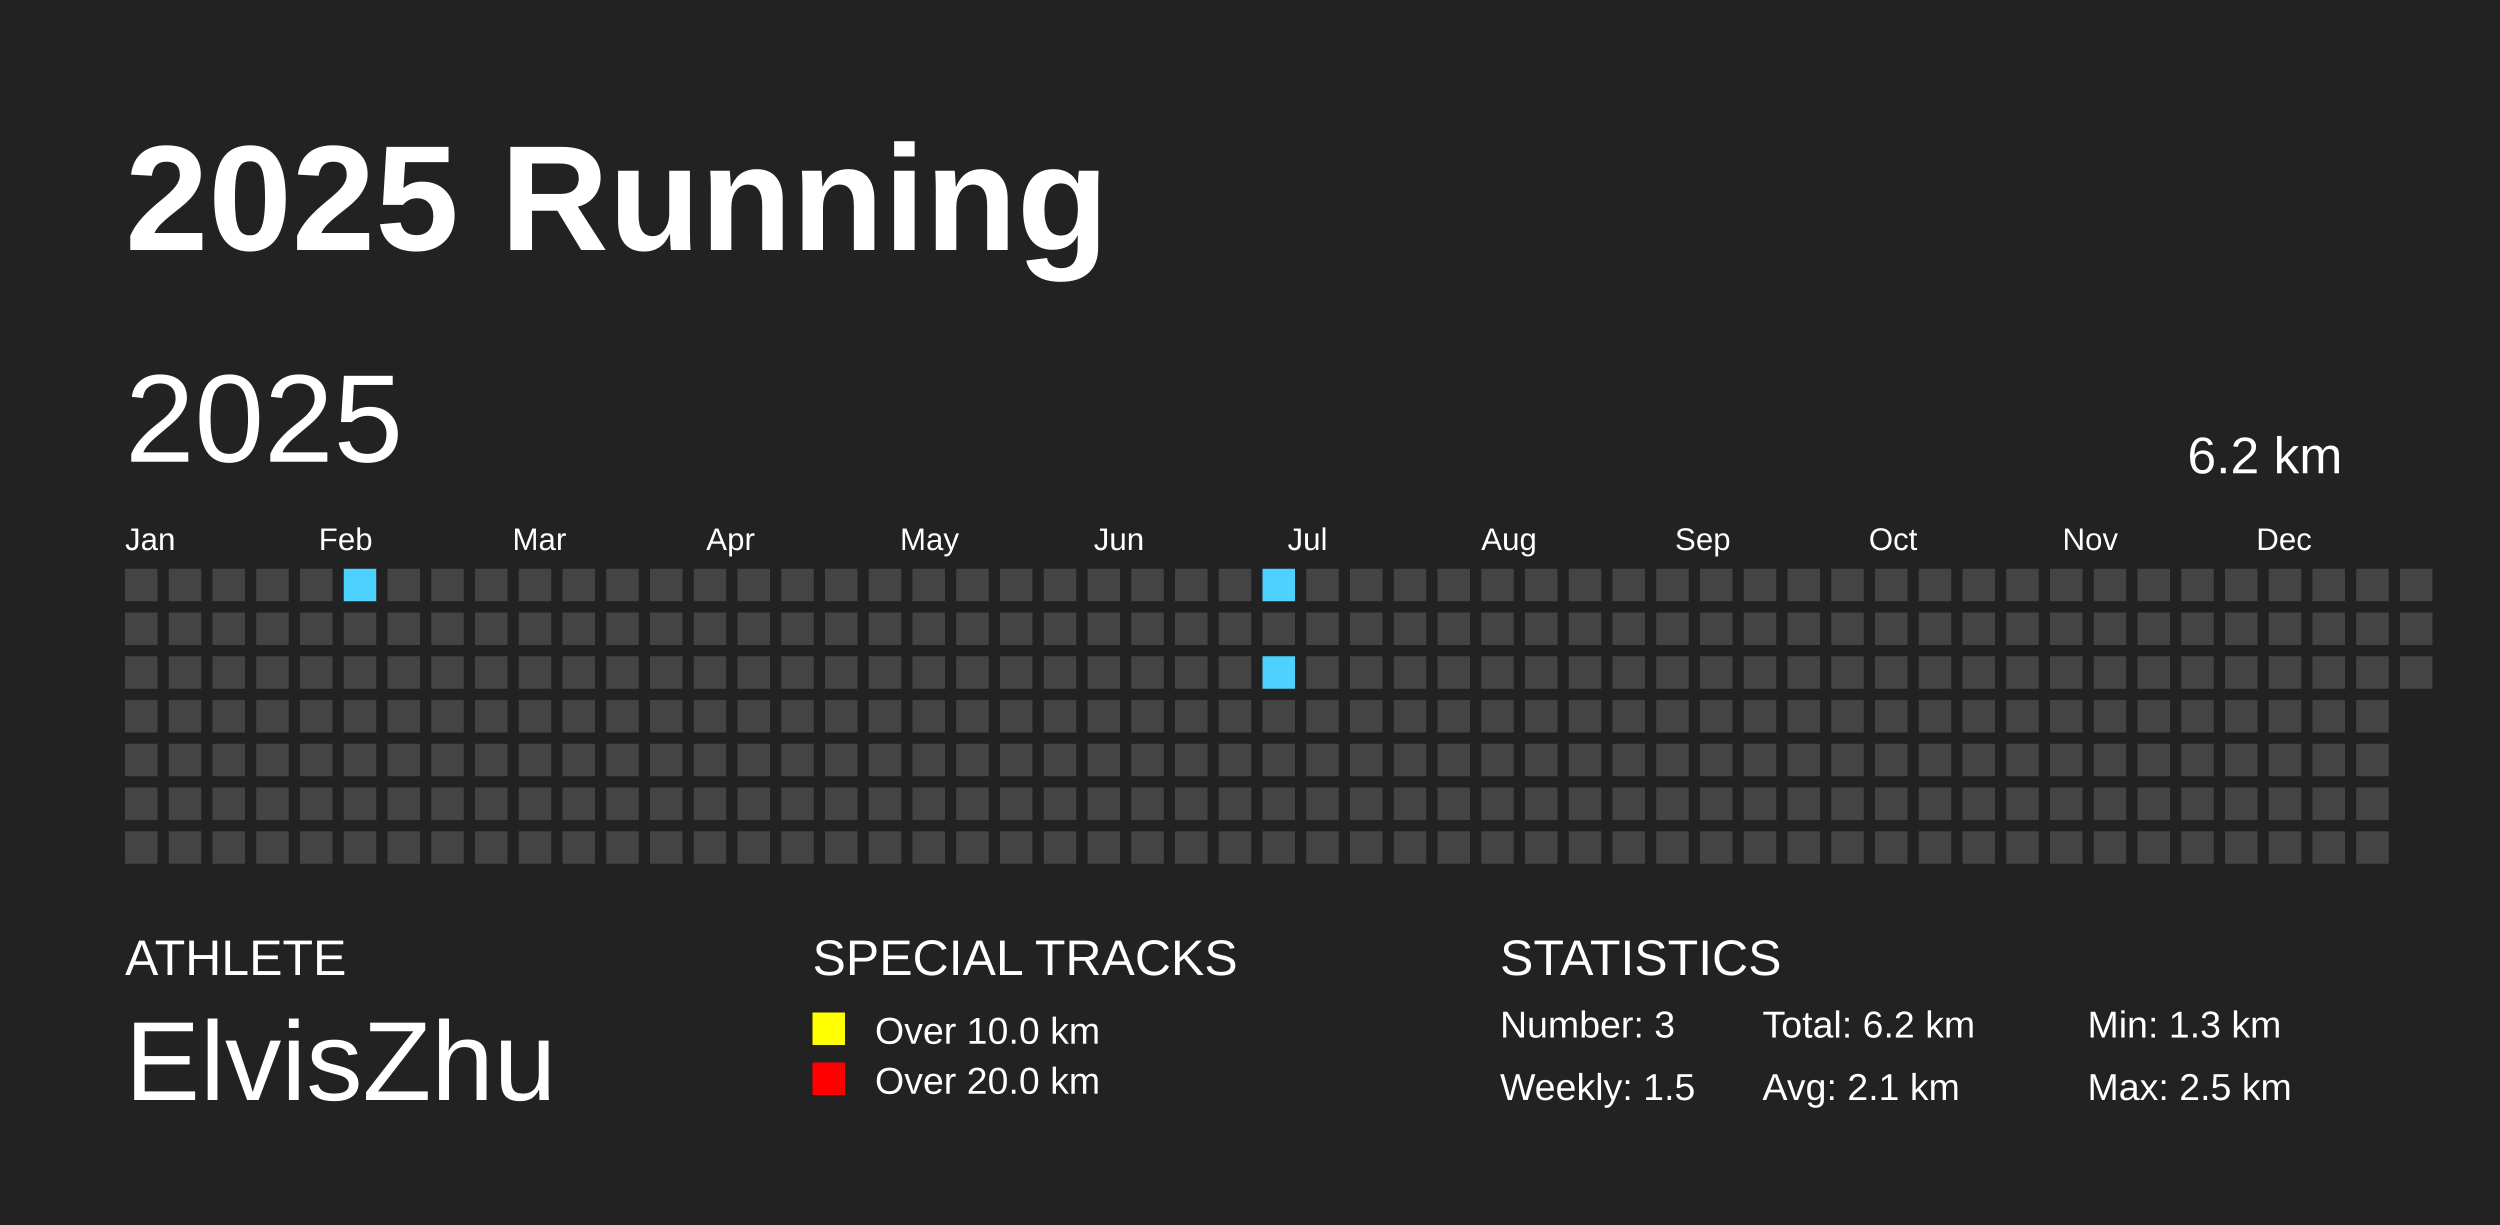
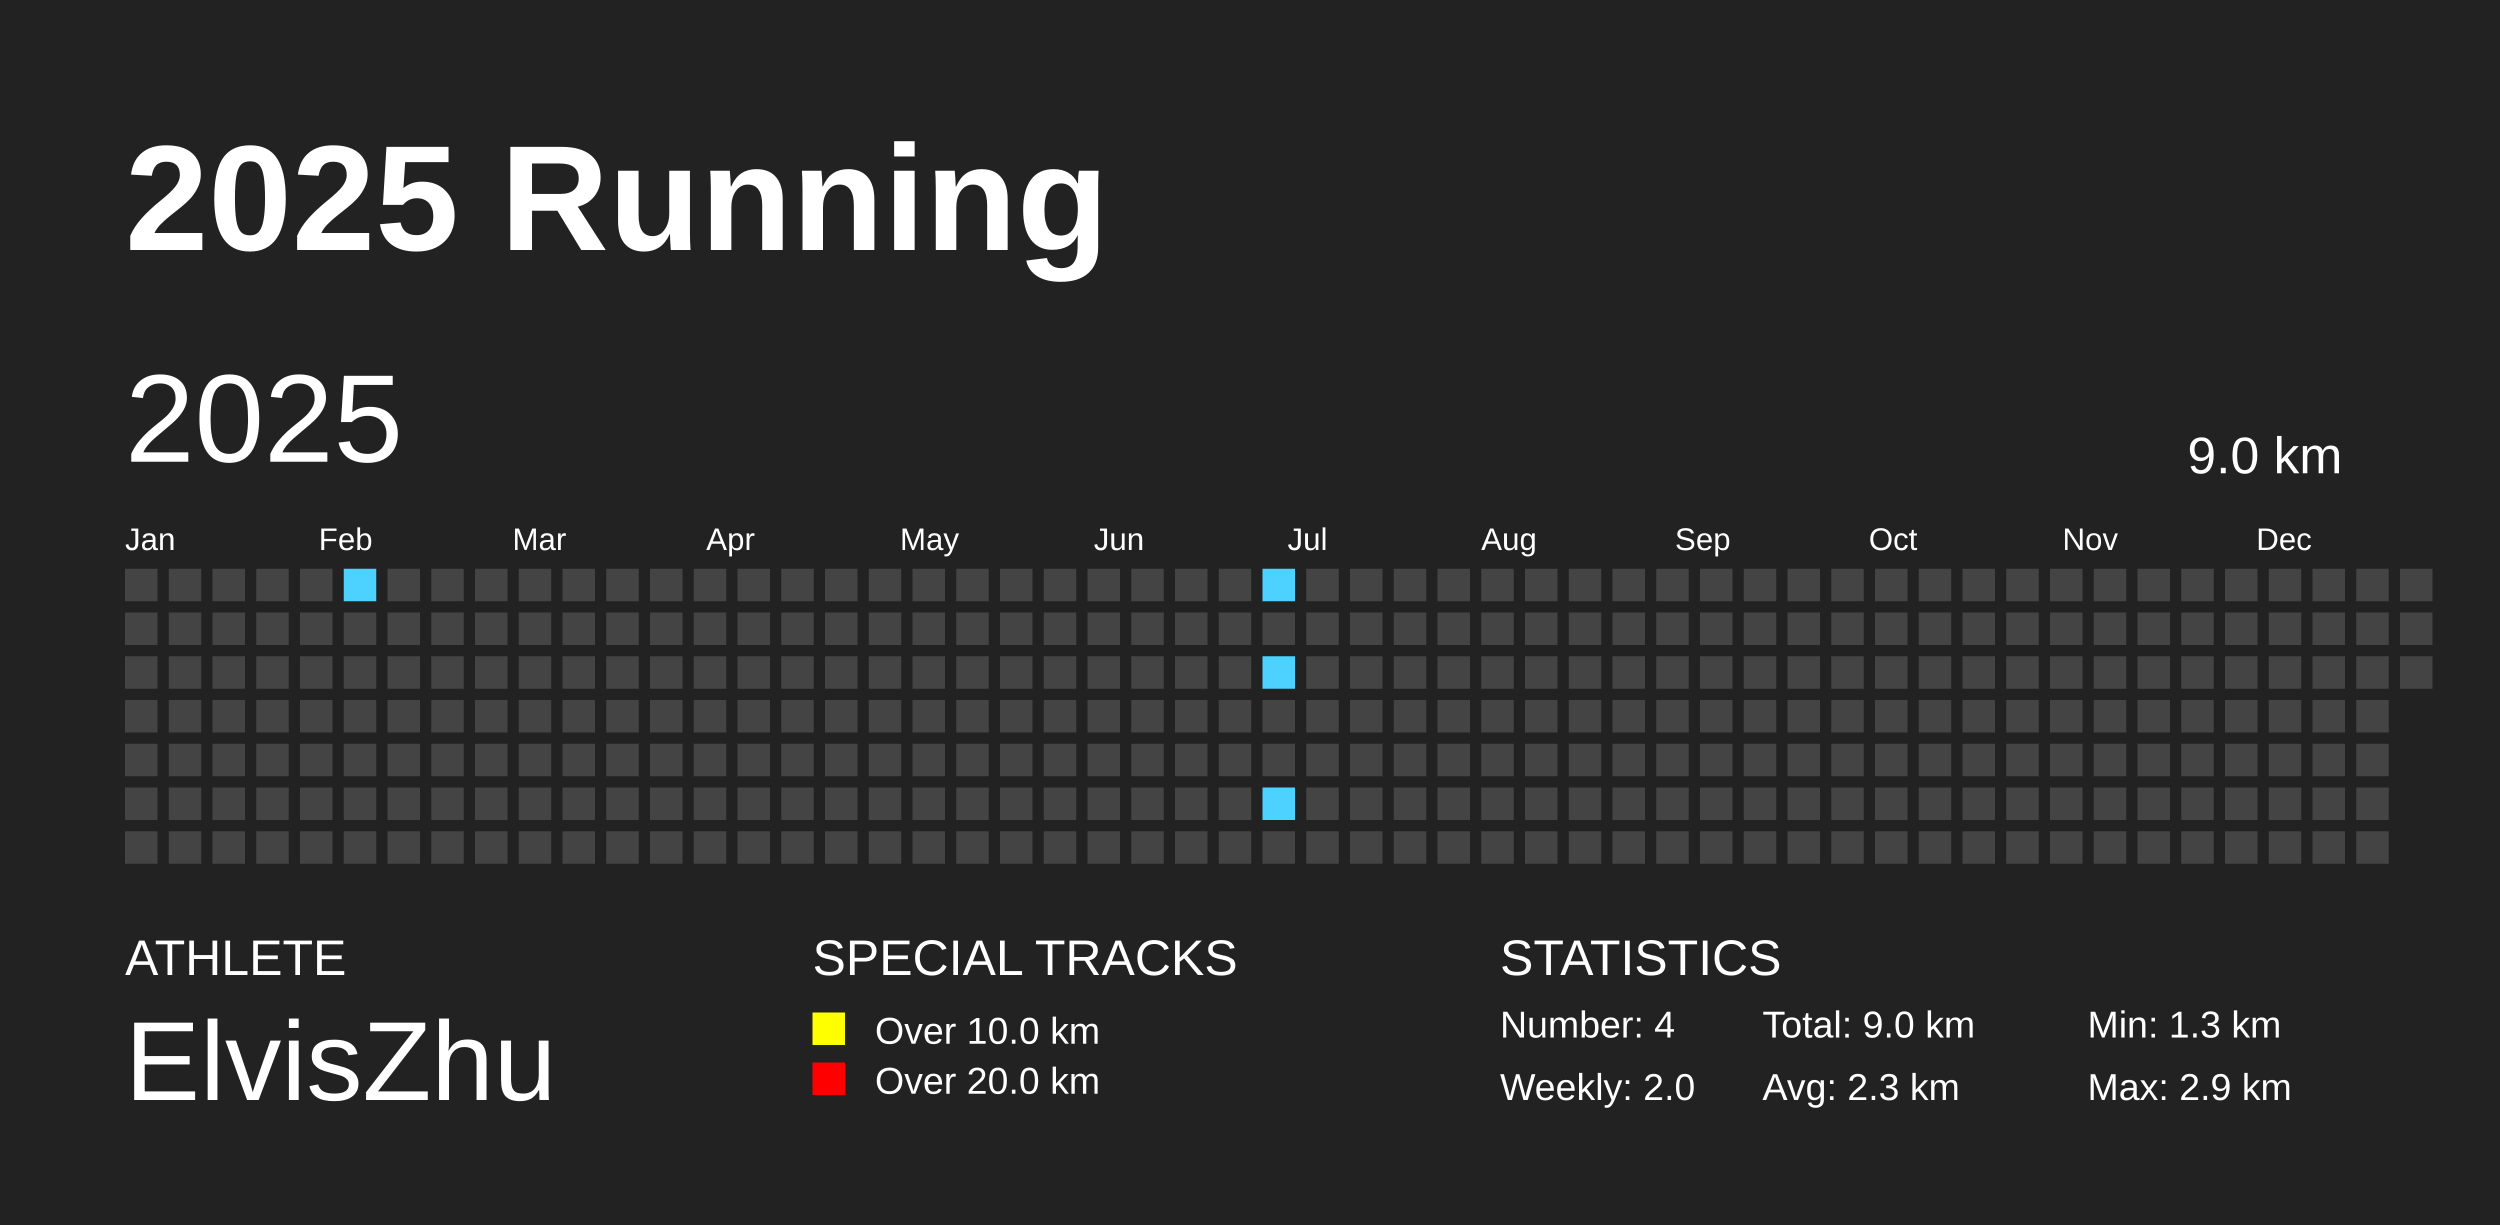
<svg xmlns="http://www.w3.org/2000/svg" baseProfile="full" height="98mm" version="1.1" viewBox="0,0,200,98" width="200mm">
  <defs />
  <rect fill="#222222" height="98" width="200" x="0" y="0" />
  <text fill="#FFFFFF" style="font-size:12px; font-family:Arial; font-weight:bold;" x="10" y="20">2025 Running</text>
  <text fill="#FFFFFF" style="font-size:4px; font-family:Arial" x="10" y="78">ATHLETE</text>
  <text fill="#FFFFFF" style="font-size:9px; font-family:Arial" x="10" y="88">ElvisZhu</text>
  <text fill="#FFFFFF" style="font-size:4px; font-family:Arial" x="65" y="78">SPECIAL TRACKS</text>
  <rect fill="yellow" height="2.6" width="2.6" x="65" y="81" />
  <text fill="#FFFFFF" style="font-size:3px; font-family:Arial" x="70" y="83.5">Over 10.0 km</text>
  <rect fill="red" height="2.6" width="2.6" x="65" y="85" />
  <text fill="#FFFFFF" style="font-size:3px; font-family:Arial" x="70" y="87.5">Over 20.0 km</text>
  <text fill="#FFFFFF" style="font-size:4px; font-family:Arial" x="120" y="78">STATISTICS</text>
-   <text fill="#FFFFFF" style="font-size:3px; font-family:Arial" x="120" y="83">Number: 3</text>
-   <text fill="#FFFFFF" style="font-size:3px; font-family:Arial" x="120" y="88">Weekly: 1.5</text>
-   <text fill="#FFFFFF" style="font-size:3px; font-family:Arial" x="141" y="83">Total: 6.2 km</text>
-   <text fill="#FFFFFF" style="font-size:3px; font-family:Arial" x="141" y="88">Avg: 2.1 km</text>
+   <text fill="#FFFFFF" style="font-size:3px; font-family:Arial" x="120" y="83">Number: 4</text>
+   <text fill="#FFFFFF" style="font-size:3px; font-family:Arial" x="120" y="88">Weekly: 2.0</text>
+   <text fill="#FFFFFF" style="font-size:3px; font-family:Arial" x="141" y="83">Total: 9.0 km</text>
+   <text fill="#FFFFFF" style="font-size:3px; font-family:Arial" x="141" y="88">Avg: 2.3 km</text>
  <text fill="#FFFFFF" style="font-size:3px; font-family:Arial" x="167" y="83">Min: 1.3 km</text>
-   <text fill="#FFFFFF" style="font-size:3px; font-family:Arial" x="167" y="88">Max: 2.5 km</text>
+   <text fill="#FFFFFF" style="font-size:3px; font-family:Arial" x="167" y="88">Max: 2.9 km</text>
  <text dominant-baseline="hanging" fill="#FFFFFF" style="font-size:10.0px; font-family:Arial;" x="10" y="30">2025</text>
-   <text dominant-baseline="hanging" fill="#FFFFFF" style="font-size:4.125px; font-family:Arial;" x="175" y="35">6.2 km</text>
+   <text dominant-baseline="hanging" fill="#FFFFFF" style="font-size:4.125px; font-family:Arial;" x="175" y="35">9.0 km</text>
  <text fill="#FFFFFF" style="font-size:2.5px; font-family:Arial" x="10.0" y="44">Jan</text>
  <text fill="#FFFFFF" style="font-size:2.5px; font-family:Arial" x="25.5" y="44">Feb</text>
  <text fill="#FFFFFF" style="font-size:2.5px; font-family:Arial" x="41.0" y="44">Mar</text>
  <text fill="#FFFFFF" style="font-size:2.5px; font-family:Arial" x="56.5" y="44">Apr</text>
  <text fill="#FFFFFF" style="font-size:2.5px; font-family:Arial" x="72.0" y="44">May</text>
  <text fill="#FFFFFF" style="font-size:2.5px; font-family:Arial" x="87.5" y="44">Jun</text>
  <text fill="#FFFFFF" style="font-size:2.5px; font-family:Arial" x="103.0" y="44">Jul</text>
  <text fill="#FFFFFF" style="font-size:2.5px; font-family:Arial" x="118.5" y="44">Aug</text>
  <text fill="#FFFFFF" style="font-size:2.5px; font-family:Arial" x="134.0" y="44">Sep</text>
  <text fill="#FFFFFF" style="font-size:2.5px; font-family:Arial" x="149.5" y="44">Oct</text>
  <text fill="#FFFFFF" style="font-size:2.5px; font-family:Arial" x="165.0" y="44">Nov</text>
  <text fill="#FFFFFF" style="font-size:2.5px; font-family:Arial" x="180.5" y="44">Dec</text>
  <rect fill="#444444" height="2.6" width="2.6" x="10.0" y="45.5" />
  <rect fill="#444444" height="2.6" width="2.6" x="10.0" y="49.0" />
  <rect fill="#444444" height="2.6" width="2.6" x="10.0" y="52.5" />
  <rect fill="#444444" height="2.6" width="2.6" x="10.0" y="56.0" />
  <rect fill="#444444" height="2.6" width="2.6" x="10.0" y="59.5" />
  <rect fill="#444444" height="2.6" width="2.6" x="10.0" y="63.0" />
  <rect fill="#444444" height="2.6" width="2.6" x="10.0" y="66.5" />
  <rect fill="#444444" height="2.6" width="2.6" x="13.5" y="45.5" />
  <rect fill="#444444" height="2.6" width="2.6" x="13.5" y="49.0" />
  <rect fill="#444444" height="2.6" width="2.6" x="13.5" y="52.5" />
  <rect fill="#444444" height="2.6" width="2.6" x="13.5" y="56.0" />
  <rect fill="#444444" height="2.6" width="2.6" x="13.5" y="59.5" />
  <rect fill="#444444" height="2.6" width="2.6" x="13.5" y="63.0" />
  <rect fill="#444444" height="2.6" width="2.6" x="13.5" y="66.5" />
  <rect fill="#444444" height="2.6" width="2.6" x="17.0" y="45.5" />
  <rect fill="#444444" height="2.6" width="2.6" x="17.0" y="49.0" />
  <rect fill="#444444" height="2.6" width="2.6" x="17.0" y="52.5" />
  <rect fill="#444444" height="2.6" width="2.6" x="17.0" y="56.0" />
  <rect fill="#444444" height="2.6" width="2.6" x="17.0" y="59.5" />
  <rect fill="#444444" height="2.6" width="2.6" x="17.0" y="63.0" />
  <rect fill="#444444" height="2.6" width="2.6" x="17.0" y="66.5" />
  <rect fill="#444444" height="2.6" width="2.6" x="20.5" y="45.5" />
  <rect fill="#444444" height="2.6" width="2.6" x="20.5" y="49.0" />
  <rect fill="#444444" height="2.6" width="2.6" x="20.5" y="52.5" />
  <rect fill="#444444" height="2.6" width="2.6" x="20.5" y="56.0" />
  <rect fill="#444444" height="2.6" width="2.6" x="20.5" y="59.5" />
  <rect fill="#444444" height="2.6" width="2.6" x="20.5" y="63.0" />
  <rect fill="#444444" height="2.6" width="2.6" x="20.5" y="66.5" />
  <rect fill="#444444" height="2.6" width="2.6" x="24.0" y="45.5" />
  <rect fill="#444444" height="2.6" width="2.6" x="24.0" y="49.0" />
  <rect fill="#444444" height="2.6" width="2.6" x="24.0" y="52.5" />
  <rect fill="#444444" height="2.6" width="2.6" x="24.0" y="56.0" />
  <rect fill="#444444" height="2.6" width="2.6" x="24.0" y="59.5" />
  <rect fill="#444444" height="2.6" width="2.6" x="24.0" y="63.0" />
  <rect fill="#444444" height="2.6" width="2.6" x="24.0" y="66.5" />
  <rect fill="#4dd2ff" height="2.6" width="2.6" x="27.5" y="45.5" />
  <rect fill="#444444" height="2.6" width="2.6" x="27.5" y="49.0" />
  <rect fill="#444444" height="2.6" width="2.6" x="27.5" y="52.5" />
  <rect fill="#444444" height="2.6" width="2.6" x="27.5" y="56.0" />
  <rect fill="#444444" height="2.6" width="2.6" x="27.5" y="59.5" />
  <rect fill="#444444" height="2.6" width="2.6" x="27.5" y="63.0" />
  <rect fill="#444444" height="2.6" width="2.6" x="27.5" y="66.5" />
  <rect fill="#444444" height="2.6" width="2.6" x="31.0" y="45.5" />
  <rect fill="#444444" height="2.6" width="2.6" x="31.0" y="49.0" />
  <rect fill="#444444" height="2.6" width="2.6" x="31.0" y="52.5" />
  <rect fill="#444444" height="2.6" width="2.6" x="31.0" y="56.0" />
  <rect fill="#444444" height="2.6" width="2.6" x="31.0" y="59.5" />
  <rect fill="#444444" height="2.6" width="2.6" x="31.0" y="63.0" />
  <rect fill="#444444" height="2.6" width="2.6" x="31.0" y="66.5" />
  <rect fill="#444444" height="2.6" width="2.6" x="34.5" y="45.5" />
  <rect fill="#444444" height="2.6" width="2.6" x="34.5" y="49.0" />
  <rect fill="#444444" height="2.6" width="2.6" x="34.5" y="52.5" />
  <rect fill="#444444" height="2.6" width="2.6" x="34.5" y="56.0" />
  <rect fill="#444444" height="2.6" width="2.6" x="34.5" y="59.5" />
  <rect fill="#444444" height="2.6" width="2.6" x="34.5" y="63.0" />
  <rect fill="#444444" height="2.6" width="2.6" x="34.5" y="66.5" />
  <rect fill="#444444" height="2.6" width="2.6" x="38.0" y="45.5" />
  <rect fill="#444444" height="2.6" width="2.6" x="38.0" y="49.0" />
  <rect fill="#444444" height="2.6" width="2.6" x="38.0" y="52.5" />
  <rect fill="#444444" height="2.6" width="2.6" x="38.0" y="56.0" />
  <rect fill="#444444" height="2.6" width="2.6" x="38.0" y="59.5" />
  <rect fill="#444444" height="2.6" width="2.6" x="38.0" y="63.0" />
  <rect fill="#444444" height="2.6" width="2.6" x="38.0" y="66.5" />
  <rect fill="#444444" height="2.6" width="2.6" x="41.5" y="45.5" />
  <rect fill="#444444" height="2.6" width="2.6" x="41.5" y="49.0" />
  <rect fill="#444444" height="2.6" width="2.6" x="41.5" y="52.5" />
  <rect fill="#444444" height="2.6" width="2.6" x="41.5" y="56.0" />
  <rect fill="#444444" height="2.6" width="2.6" x="41.5" y="59.5" />
  <rect fill="#444444" height="2.6" width="2.6" x="41.5" y="63.0" />
  <rect fill="#444444" height="2.6" width="2.6" x="41.5" y="66.5" />
  <rect fill="#444444" height="2.6" width="2.6" x="45.0" y="45.5" />
  <rect fill="#444444" height="2.6" width="2.6" x="45.0" y="49.0" />
  <rect fill="#444444" height="2.6" width="2.6" x="45.0" y="52.5" />
  <rect fill="#444444" height="2.6" width="2.6" x="45.0" y="56.0" />
  <rect fill="#444444" height="2.6" width="2.6" x="45.0" y="59.5" />
  <rect fill="#444444" height="2.6" width="2.6" x="45.0" y="63.0" />
  <rect fill="#444444" height="2.6" width="2.6" x="45.0" y="66.5" />
  <rect fill="#444444" height="2.6" width="2.6" x="48.5" y="45.5" />
  <rect fill="#444444" height="2.6" width="2.6" x="48.5" y="49.0" />
  <rect fill="#444444" height="2.6" width="2.6" x="48.5" y="52.5" />
  <rect fill="#444444" height="2.6" width="2.6" x="48.5" y="56.0" />
  <rect fill="#444444" height="2.6" width="2.6" x="48.5" y="59.5" />
  <rect fill="#444444" height="2.6" width="2.6" x="48.5" y="63.0" />
  <rect fill="#444444" height="2.6" width="2.6" x="48.5" y="66.5" />
  <rect fill="#444444" height="2.6" width="2.6" x="52.0" y="45.5" />
  <rect fill="#444444" height="2.6" width="2.6" x="52.0" y="49.0" />
  <rect fill="#444444" height="2.6" width="2.6" x="52.0" y="52.5" />
  <rect fill="#444444" height="2.6" width="2.6" x="52.0" y="56.0" />
  <rect fill="#444444" height="2.6" width="2.6" x="52.0" y="59.5" />
  <rect fill="#444444" height="2.6" width="2.6" x="52.0" y="63.0" />
  <rect fill="#444444" height="2.6" width="2.6" x="52.0" y="66.5" />
  <rect fill="#444444" height="2.6" width="2.6" x="55.5" y="45.5" />
  <rect fill="#444444" height="2.6" width="2.6" x="55.5" y="49.0" />
  <rect fill="#444444" height="2.6" width="2.6" x="55.5" y="52.5" />
  <rect fill="#444444" height="2.6" width="2.6" x="55.5" y="56.0" />
  <rect fill="#444444" height="2.6" width="2.6" x="55.5" y="59.5" />
  <rect fill="#444444" height="2.6" width="2.6" x="55.5" y="63.0" />
  <rect fill="#444444" height="2.6" width="2.6" x="55.5" y="66.5" />
  <rect fill="#444444" height="2.6" width="2.6" x="59.0" y="45.5" />
  <rect fill="#444444" height="2.6" width="2.6" x="59.0" y="49.0" />
  <rect fill="#444444" height="2.6" width="2.6" x="59.0" y="52.5" />
  <rect fill="#444444" height="2.6" width="2.6" x="59.0" y="56.0" />
  <rect fill="#444444" height="2.6" width="2.6" x="59.0" y="59.5" />
  <rect fill="#444444" height="2.6" width="2.6" x="59.0" y="63.0" />
  <rect fill="#444444" height="2.6" width="2.6" x="59.0" y="66.5" />
  <rect fill="#444444" height="2.6" width="2.6" x="62.5" y="45.5" />
  <rect fill="#444444" height="2.6" width="2.6" x="62.5" y="49.0" />
  <rect fill="#444444" height="2.6" width="2.6" x="62.5" y="52.5" />
  <rect fill="#444444" height="2.6" width="2.6" x="62.5" y="56.0" />
  <rect fill="#444444" height="2.6" width="2.6" x="62.5" y="59.5" />
  <rect fill="#444444" height="2.6" width="2.6" x="62.5" y="63.0" />
  <rect fill="#444444" height="2.6" width="2.6" x="62.5" y="66.5" />
  <rect fill="#444444" height="2.6" width="2.6" x="66.0" y="45.5" />
  <rect fill="#444444" height="2.6" width="2.6" x="66.0" y="49.0" />
  <rect fill="#444444" height="2.6" width="2.6" x="66.0" y="52.5" />
  <rect fill="#444444" height="2.6" width="2.6" x="66.0" y="56.0" />
  <rect fill="#444444" height="2.6" width="2.6" x="66.0" y="59.5" />
  <rect fill="#444444" height="2.6" width="2.6" x="66.0" y="63.0" />
  <rect fill="#444444" height="2.6" width="2.6" x="66.0" y="66.5" />
  <rect fill="#444444" height="2.6" width="2.6" x="69.5" y="45.5" />
  <rect fill="#444444" height="2.6" width="2.6" x="69.5" y="49.0" />
  <rect fill="#444444" height="2.6" width="2.6" x="69.5" y="52.5" />
  <rect fill="#444444" height="2.6" width="2.6" x="69.5" y="56.0" />
  <rect fill="#444444" height="2.6" width="2.6" x="69.5" y="59.5" />
  <rect fill="#444444" height="2.6" width="2.6" x="69.5" y="63.0" />
  <rect fill="#444444" height="2.6" width="2.6" x="69.5" y="66.5" />
  <rect fill="#444444" height="2.6" width="2.6" x="73.0" y="45.5" />
  <rect fill="#444444" height="2.6" width="2.6" x="73.0" y="49.0" />
  <rect fill="#444444" height="2.6" width="2.6" x="73.0" y="52.5" />
  <rect fill="#444444" height="2.6" width="2.6" x="73.0" y="56.0" />
  <rect fill="#444444" height="2.6" width="2.6" x="73.0" y="59.5" />
  <rect fill="#444444" height="2.6" width="2.6" x="73.0" y="63.0" />
  <rect fill="#444444" height="2.6" width="2.6" x="73.0" y="66.5" />
  <rect fill="#444444" height="2.6" width="2.6" x="76.5" y="45.5" />
  <rect fill="#444444" height="2.6" width="2.6" x="76.5" y="49.0" />
  <rect fill="#444444" height="2.6" width="2.6" x="76.5" y="52.5" />
  <rect fill="#444444" height="2.6" width="2.6" x="76.5" y="56.0" />
  <rect fill="#444444" height="2.6" width="2.6" x="76.5" y="59.5" />
  <rect fill="#444444" height="2.6" width="2.6" x="76.5" y="63.0" />
  <rect fill="#444444" height="2.6" width="2.6" x="76.5" y="66.5" />
  <rect fill="#444444" height="2.6" width="2.6" x="80.0" y="45.5" />
  <rect fill="#444444" height="2.6" width="2.6" x="80.0" y="49.0" />
  <rect fill="#444444" height="2.6" width="2.6" x="80.0" y="52.5" />
  <rect fill="#444444" height="2.6" width="2.6" x="80.0" y="56.0" />
  <rect fill="#444444" height="2.6" width="2.6" x="80.0" y="59.5" />
  <rect fill="#444444" height="2.6" width="2.6" x="80.0" y="63.0" />
  <rect fill="#444444" height="2.6" width="2.6" x="80.0" y="66.5" />
  <rect fill="#444444" height="2.6" width="2.6" x="83.5" y="45.5" />
  <rect fill="#444444" height="2.6" width="2.6" x="83.5" y="49.0" />
  <rect fill="#444444" height="2.6" width="2.6" x="83.5" y="52.5" />
  <rect fill="#444444" height="2.6" width="2.6" x="83.5" y="56.0" />
  <rect fill="#444444" height="2.6" width="2.6" x="83.5" y="59.5" />
  <rect fill="#444444" height="2.6" width="2.6" x="83.5" y="63.0" />
  <rect fill="#444444" height="2.6" width="2.6" x="83.5" y="66.5" />
  <rect fill="#444444" height="2.6" width="2.6" x="87.0" y="45.5" />
  <rect fill="#444444" height="2.6" width="2.6" x="87.0" y="49.0" />
  <rect fill="#444444" height="2.6" width="2.6" x="87.0" y="52.5" />
  <rect fill="#444444" height="2.6" width="2.6" x="87.0" y="56.0" />
  <rect fill="#444444" height="2.6" width="2.6" x="87.0" y="59.5" />
  <rect fill="#444444" height="2.6" width="2.6" x="87.0" y="63.0" />
  <rect fill="#444444" height="2.6" width="2.6" x="87.0" y="66.5" />
  <rect fill="#444444" height="2.6" width="2.6" x="90.5" y="45.5" />
  <rect fill="#444444" height="2.6" width="2.6" x="90.5" y="49.0" />
  <rect fill="#444444" height="2.6" width="2.6" x="90.5" y="52.5" />
  <rect fill="#444444" height="2.6" width="2.6" x="90.5" y="56.0" />
  <rect fill="#444444" height="2.6" width="2.6" x="90.5" y="59.5" />
  <rect fill="#444444" height="2.6" width="2.6" x="90.5" y="63.0" />
  <rect fill="#444444" height="2.6" width="2.6" x="90.5" y="66.5" />
  <rect fill="#444444" height="2.6" width="2.6" x="94.0" y="45.5" />
  <rect fill="#444444" height="2.6" width="2.6" x="94.0" y="49.0" />
  <rect fill="#444444" height="2.6" width="2.6" x="94.0" y="52.5" />
  <rect fill="#444444" height="2.6" width="2.6" x="94.0" y="56.0" />
  <rect fill="#444444" height="2.6" width="2.6" x="94.0" y="59.5" />
  <rect fill="#444444" height="2.6" width="2.6" x="94.0" y="63.0" />
  <rect fill="#444444" height="2.6" width="2.6" x="94.0" y="66.5" />
  <rect fill="#444444" height="2.6" width="2.6" x="97.5" y="45.5" />
  <rect fill="#444444" height="2.6" width="2.6" x="97.5" y="49.0" />
  <rect fill="#444444" height="2.6" width="2.6" x="97.5" y="52.5" />
  <rect fill="#444444" height="2.6" width="2.6" x="97.5" y="56.0" />
  <rect fill="#444444" height="2.6" width="2.6" x="97.5" y="59.5" />
  <rect fill="#444444" height="2.6" width="2.6" x="97.5" y="63.0" />
  <rect fill="#444444" height="2.6" width="2.6" x="97.5" y="66.5" />
  <rect fill="#4dd2ff" height="2.6" width="2.6" x="101.0" y="45.5" />
  <rect fill="#444444" height="2.6" width="2.6" x="101.0" y="49.0" />
  <rect fill="#4dd2ff" height="2.6" width="2.6" x="101.0" y="52.5" />
  <rect fill="#444444" height="2.6" width="2.6" x="101.0" y="56.0" />
  <rect fill="#444444" height="2.6" width="2.6" x="101.0" y="59.5" />
-   <rect fill="#444444" height="2.6" width="2.6" x="101.0" y="63.0" />
+   <rect fill="#4dd2ff" height="2.6" width="2.6" x="101.0" y="63.0" />
  <rect fill="#444444" height="2.6" width="2.6" x="101.0" y="66.5" />
  <rect fill="#444444" height="2.6" width="2.6" x="104.5" y="45.5" />
  <rect fill="#444444" height="2.6" width="2.6" x="104.5" y="49.0" />
  <rect fill="#444444" height="2.6" width="2.6" x="104.5" y="52.5" />
  <rect fill="#444444" height="2.6" width="2.6" x="104.5" y="56.0" />
  <rect fill="#444444" height="2.6" width="2.6" x="104.5" y="59.5" />
  <rect fill="#444444" height="2.6" width="2.6" x="104.5" y="63.0" />
  <rect fill="#444444" height="2.6" width="2.6" x="104.5" y="66.5" />
  <rect fill="#444444" height="2.6" width="2.6" x="108.0" y="45.5" />
  <rect fill="#444444" height="2.6" width="2.6" x="108.0" y="49.0" />
  <rect fill="#444444" height="2.6" width="2.6" x="108.0" y="52.5" />
  <rect fill="#444444" height="2.6" width="2.6" x="108.0" y="56.0" />
  <rect fill="#444444" height="2.6" width="2.6" x="108.0" y="59.5" />
  <rect fill="#444444" height="2.6" width="2.6" x="108.0" y="63.0" />
  <rect fill="#444444" height="2.6" width="2.6" x="108.0" y="66.5" />
  <rect fill="#444444" height="2.6" width="2.6" x="111.5" y="45.5" />
  <rect fill="#444444" height="2.6" width="2.6" x="111.5" y="49.0" />
  <rect fill="#444444" height="2.6" width="2.6" x="111.5" y="52.5" />
  <rect fill="#444444" height="2.6" width="2.6" x="111.5" y="56.0" />
  <rect fill="#444444" height="2.6" width="2.6" x="111.5" y="59.5" />
  <rect fill="#444444" height="2.6" width="2.6" x="111.5" y="63.0" />
  <rect fill="#444444" height="2.6" width="2.6" x="111.5" y="66.5" />
  <rect fill="#444444" height="2.6" width="2.6" x="115.0" y="45.5" />
  <rect fill="#444444" height="2.6" width="2.6" x="115.0" y="49.0" />
  <rect fill="#444444" height="2.6" width="2.6" x="115.0" y="52.5" />
  <rect fill="#444444" height="2.6" width="2.6" x="115.0" y="56.0" />
  <rect fill="#444444" height="2.6" width="2.6" x="115.0" y="59.5" />
  <rect fill="#444444" height="2.6" width="2.6" x="115.0" y="63.0" />
  <rect fill="#444444" height="2.6" width="2.6" x="115.0" y="66.5" />
  <rect fill="#444444" height="2.6" width="2.6" x="118.5" y="45.5" />
  <rect fill="#444444" height="2.6" width="2.6" x="118.5" y="49.0" />
  <rect fill="#444444" height="2.6" width="2.6" x="118.5" y="52.5" />
  <rect fill="#444444" height="2.6" width="2.6" x="118.5" y="56.0" />
  <rect fill="#444444" height="2.6" width="2.6" x="118.5" y="59.5" />
  <rect fill="#444444" height="2.6" width="2.6" x="118.5" y="63.0" />
  <rect fill="#444444" height="2.6" width="2.6" x="118.5" y="66.5" />
  <rect fill="#444444" height="2.6" width="2.6" x="122.0" y="45.5" />
  <rect fill="#444444" height="2.6" width="2.6" x="122.0" y="49.0" />
  <rect fill="#444444" height="2.6" width="2.6" x="122.0" y="52.5" />
  <rect fill="#444444" height="2.6" width="2.6" x="122.0" y="56.0" />
  <rect fill="#444444" height="2.6" width="2.6" x="122.0" y="59.5" />
  <rect fill="#444444" height="2.6" width="2.6" x="122.0" y="63.0" />
  <rect fill="#444444" height="2.6" width="2.6" x="122.0" y="66.5" />
  <rect fill="#444444" height="2.6" width="2.6" x="125.5" y="45.5" />
  <rect fill="#444444" height="2.6" width="2.6" x="125.5" y="49.0" />
  <rect fill="#444444" height="2.6" width="2.6" x="125.5" y="52.5" />
  <rect fill="#444444" height="2.6" width="2.6" x="125.5" y="56.0" />
  <rect fill="#444444" height="2.6" width="2.6" x="125.5" y="59.5" />
  <rect fill="#444444" height="2.6" width="2.6" x="125.5" y="63.0" />
  <rect fill="#444444" height="2.6" width="2.6" x="125.5" y="66.5" />
  <rect fill="#444444" height="2.6" width="2.6" x="129.0" y="45.5" />
  <rect fill="#444444" height="2.6" width="2.6" x="129.0" y="49.0" />
  <rect fill="#444444" height="2.6" width="2.6" x="129.0" y="52.5" />
  <rect fill="#444444" height="2.6" width="2.6" x="129.0" y="56.0" />
  <rect fill="#444444" height="2.6" width="2.6" x="129.0" y="59.5" />
  <rect fill="#444444" height="2.6" width="2.6" x="129.0" y="63.0" />
  <rect fill="#444444" height="2.6" width="2.6" x="129.0" y="66.5" />
  <rect fill="#444444" height="2.6" width="2.6" x="132.5" y="45.5" />
  <rect fill="#444444" height="2.6" width="2.6" x="132.5" y="49.0" />
  <rect fill="#444444" height="2.6" width="2.6" x="132.5" y="52.5" />
  <rect fill="#444444" height="2.6" width="2.6" x="132.5" y="56.0" />
  <rect fill="#444444" height="2.6" width="2.6" x="132.5" y="59.5" />
  <rect fill="#444444" height="2.6" width="2.6" x="132.5" y="63.0" />
  <rect fill="#444444" height="2.6" width="2.6" x="132.5" y="66.5" />
  <rect fill="#444444" height="2.6" width="2.6" x="136.0" y="45.5" />
  <rect fill="#444444" height="2.6" width="2.6" x="136.0" y="49.0" />
  <rect fill="#444444" height="2.6" width="2.6" x="136.0" y="52.5" />
  <rect fill="#444444" height="2.6" width="2.6" x="136.0" y="56.0" />
  <rect fill="#444444" height="2.6" width="2.6" x="136.0" y="59.5" />
  <rect fill="#444444" height="2.6" width="2.6" x="136.0" y="63.0" />
  <rect fill="#444444" height="2.6" width="2.6" x="136.0" y="66.5" />
  <rect fill="#444444" height="2.6" width="2.6" x="139.5" y="45.5" />
  <rect fill="#444444" height="2.6" width="2.6" x="139.5" y="49.0" />
  <rect fill="#444444" height="2.6" width="2.6" x="139.5" y="52.5" />
  <rect fill="#444444" height="2.6" width="2.6" x="139.5" y="56.0" />
  <rect fill="#444444" height="2.6" width="2.6" x="139.5" y="59.5" />
  <rect fill="#444444" height="2.6" width="2.6" x="139.5" y="63.0" />
  <rect fill="#444444" height="2.6" width="2.6" x="139.5" y="66.5" />
  <rect fill="#444444" height="2.6" width="2.6" x="143.0" y="45.5" />
  <rect fill="#444444" height="2.6" width="2.6" x="143.0" y="49.0" />
  <rect fill="#444444" height="2.6" width="2.6" x="143.0" y="52.5" />
  <rect fill="#444444" height="2.6" width="2.6" x="143.0" y="56.0" />
  <rect fill="#444444" height="2.6" width="2.6" x="143.0" y="59.5" />
  <rect fill="#444444" height="2.6" width="2.6" x="143.0" y="63.0" />
  <rect fill="#444444" height="2.6" width="2.6" x="143.0" y="66.5" />
  <rect fill="#444444" height="2.6" width="2.6" x="146.5" y="45.5" />
  <rect fill="#444444" height="2.6" width="2.6" x="146.5" y="49.0" />
  <rect fill="#444444" height="2.6" width="2.6" x="146.5" y="52.5" />
  <rect fill="#444444" height="2.6" width="2.6" x="146.5" y="56.0" />
  <rect fill="#444444" height="2.6" width="2.6" x="146.5" y="59.5" />
  <rect fill="#444444" height="2.6" width="2.6" x="146.5" y="63.0" />
  <rect fill="#444444" height="2.6" width="2.6" x="146.5" y="66.5" />
  <rect fill="#444444" height="2.6" width="2.6" x="150.0" y="45.5" />
  <rect fill="#444444" height="2.6" width="2.6" x="150.0" y="49.0" />
  <rect fill="#444444" height="2.6" width="2.6" x="150.0" y="52.5" />
  <rect fill="#444444" height="2.6" width="2.6" x="150.0" y="56.0" />
  <rect fill="#444444" height="2.6" width="2.6" x="150.0" y="59.5" />
  <rect fill="#444444" height="2.6" width="2.6" x="150.0" y="63.0" />
  <rect fill="#444444" height="2.6" width="2.6" x="150.0" y="66.5" />
  <rect fill="#444444" height="2.6" width="2.6" x="153.5" y="45.5" />
  <rect fill="#444444" height="2.6" width="2.6" x="153.5" y="49.0" />
  <rect fill="#444444" height="2.6" width="2.6" x="153.5" y="52.5" />
  <rect fill="#444444" height="2.6" width="2.6" x="153.5" y="56.0" />
  <rect fill="#444444" height="2.6" width="2.6" x="153.5" y="59.5" />
  <rect fill="#444444" height="2.6" width="2.6" x="153.5" y="63.0" />
  <rect fill="#444444" height="2.6" width="2.6" x="153.5" y="66.5" />
  <rect fill="#444444" height="2.6" width="2.6" x="157.0" y="45.5" />
  <rect fill="#444444" height="2.6" width="2.6" x="157.0" y="49.0" />
  <rect fill="#444444" height="2.6" width="2.6" x="157.0" y="52.5" />
  <rect fill="#444444" height="2.6" width="2.6" x="157.0" y="56.0" />
  <rect fill="#444444" height="2.6" width="2.6" x="157.0" y="59.5" />
  <rect fill="#444444" height="2.6" width="2.6" x="157.0" y="63.0" />
  <rect fill="#444444" height="2.6" width="2.6" x="157.0" y="66.5" />
  <rect fill="#444444" height="2.6" width="2.6" x="160.5" y="45.5" />
  <rect fill="#444444" height="2.6" width="2.6" x="160.5" y="49.0" />
  <rect fill="#444444" height="2.6" width="2.6" x="160.5" y="52.5" />
  <rect fill="#444444" height="2.6" width="2.6" x="160.5" y="56.0" />
  <rect fill="#444444" height="2.6" width="2.6" x="160.5" y="59.5" />
  <rect fill="#444444" height="2.6" width="2.6" x="160.5" y="63.0" />
  <rect fill="#444444" height="2.6" width="2.6" x="160.5" y="66.5" />
  <rect fill="#444444" height="2.6" width="2.6" x="164.0" y="45.5" />
  <rect fill="#444444" height="2.6" width="2.6" x="164.0" y="49.0" />
  <rect fill="#444444" height="2.6" width="2.6" x="164.0" y="52.5" />
  <rect fill="#444444" height="2.6" width="2.6" x="164.0" y="56.0" />
  <rect fill="#444444" height="2.6" width="2.6" x="164.0" y="59.5" />
  <rect fill="#444444" height="2.6" width="2.6" x="164.0" y="63.0" />
  <rect fill="#444444" height="2.6" width="2.6" x="164.0" y="66.5" />
  <rect fill="#444444" height="2.6" width="2.6" x="167.5" y="45.5" />
  <rect fill="#444444" height="2.6" width="2.6" x="167.5" y="49.0" />
  <rect fill="#444444" height="2.6" width="2.6" x="167.5" y="52.5" />
  <rect fill="#444444" height="2.6" width="2.6" x="167.5" y="56.0" />
  <rect fill="#444444" height="2.6" width="2.6" x="167.5" y="59.5" />
  <rect fill="#444444" height="2.6" width="2.6" x="167.5" y="63.0" />
  <rect fill="#444444" height="2.6" width="2.6" x="167.5" y="66.5" />
  <rect fill="#444444" height="2.6" width="2.6" x="171.0" y="45.5" />
  <rect fill="#444444" height="2.6" width="2.6" x="171.0" y="49.0" />
  <rect fill="#444444" height="2.6" width="2.6" x="171.0" y="52.5" />
  <rect fill="#444444" height="2.6" width="2.6" x="171.0" y="56.0" />
  <rect fill="#444444" height="2.6" width="2.6" x="171.0" y="59.5" />
  <rect fill="#444444" height="2.6" width="2.6" x="171.0" y="63.0" />
  <rect fill="#444444" height="2.6" width="2.6" x="171.0" y="66.5" />
  <rect fill="#444444" height="2.6" width="2.6" x="174.5" y="45.5" />
  <rect fill="#444444" height="2.6" width="2.6" x="174.5" y="49.0" />
  <rect fill="#444444" height="2.6" width="2.6" x="174.5" y="52.5" />
  <rect fill="#444444" height="2.6" width="2.6" x="174.5" y="56.0" />
  <rect fill="#444444" height="2.6" width="2.6" x="174.5" y="59.5" />
  <rect fill="#444444" height="2.6" width="2.6" x="174.5" y="63.0" />
  <rect fill="#444444" height="2.6" width="2.6" x="174.5" y="66.5" />
  <rect fill="#444444" height="2.6" width="2.6" x="178.0" y="45.5" />
  <rect fill="#444444" height="2.6" width="2.6" x="178.0" y="49.0" />
  <rect fill="#444444" height="2.6" width="2.6" x="178.0" y="52.5" />
  <rect fill="#444444" height="2.6" width="2.6" x="178.0" y="56.0" />
  <rect fill="#444444" height="2.6" width="2.6" x="178.0" y="59.5" />
  <rect fill="#444444" height="2.6" width="2.6" x="178.0" y="63.0" />
  <rect fill="#444444" height="2.6" width="2.6" x="178.0" y="66.5" />
  <rect fill="#444444" height="2.6" width="2.6" x="181.5" y="45.5" />
  <rect fill="#444444" height="2.6" width="2.6" x="181.5" y="49.0" />
  <rect fill="#444444" height="2.6" width="2.6" x="181.5" y="52.5" />
  <rect fill="#444444" height="2.6" width="2.6" x="181.5" y="56.0" />
  <rect fill="#444444" height="2.6" width="2.6" x="181.5" y="59.5" />
  <rect fill="#444444" height="2.6" width="2.6" x="181.5" y="63.0" />
  <rect fill="#444444" height="2.6" width="2.6" x="181.5" y="66.5" />
  <rect fill="#444444" height="2.6" width="2.6" x="185.0" y="45.5" />
  <rect fill="#444444" height="2.6" width="2.6" x="185.0" y="49.0" />
  <rect fill="#444444" height="2.6" width="2.6" x="185.0" y="52.5" />
  <rect fill="#444444" height="2.6" width="2.6" x="185.0" y="56.0" />
  <rect fill="#444444" height="2.6" width="2.6" x="185.0" y="59.5" />
  <rect fill="#444444" height="2.6" width="2.6" x="185.0" y="63.0" />
  <rect fill="#444444" height="2.6" width="2.6" x="185.0" y="66.5" />
  <rect fill="#444444" height="2.6" width="2.6" x="188.5" y="45.5" />
  <rect fill="#444444" height="2.6" width="2.6" x="188.5" y="49.0" />
  <rect fill="#444444" height="2.6" width="2.6" x="188.5" y="52.5" />
  <rect fill="#444444" height="2.6" width="2.6" x="188.5" y="56.0" />
  <rect fill="#444444" height="2.6" width="2.6" x="188.5" y="59.5" />
  <rect fill="#444444" height="2.6" width="2.6" x="188.5" y="63.0" />
  <rect fill="#444444" height="2.6" width="2.6" x="188.5" y="66.5" />
  <rect fill="#444444" height="2.6" width="2.6" x="192.0" y="45.5" />
  <rect fill="#444444" height="2.6" width="2.6" x="192.0" y="49.0" />
  <rect fill="#444444" height="2.6" width="2.6" x="192.0" y="52.5" />
</svg>
